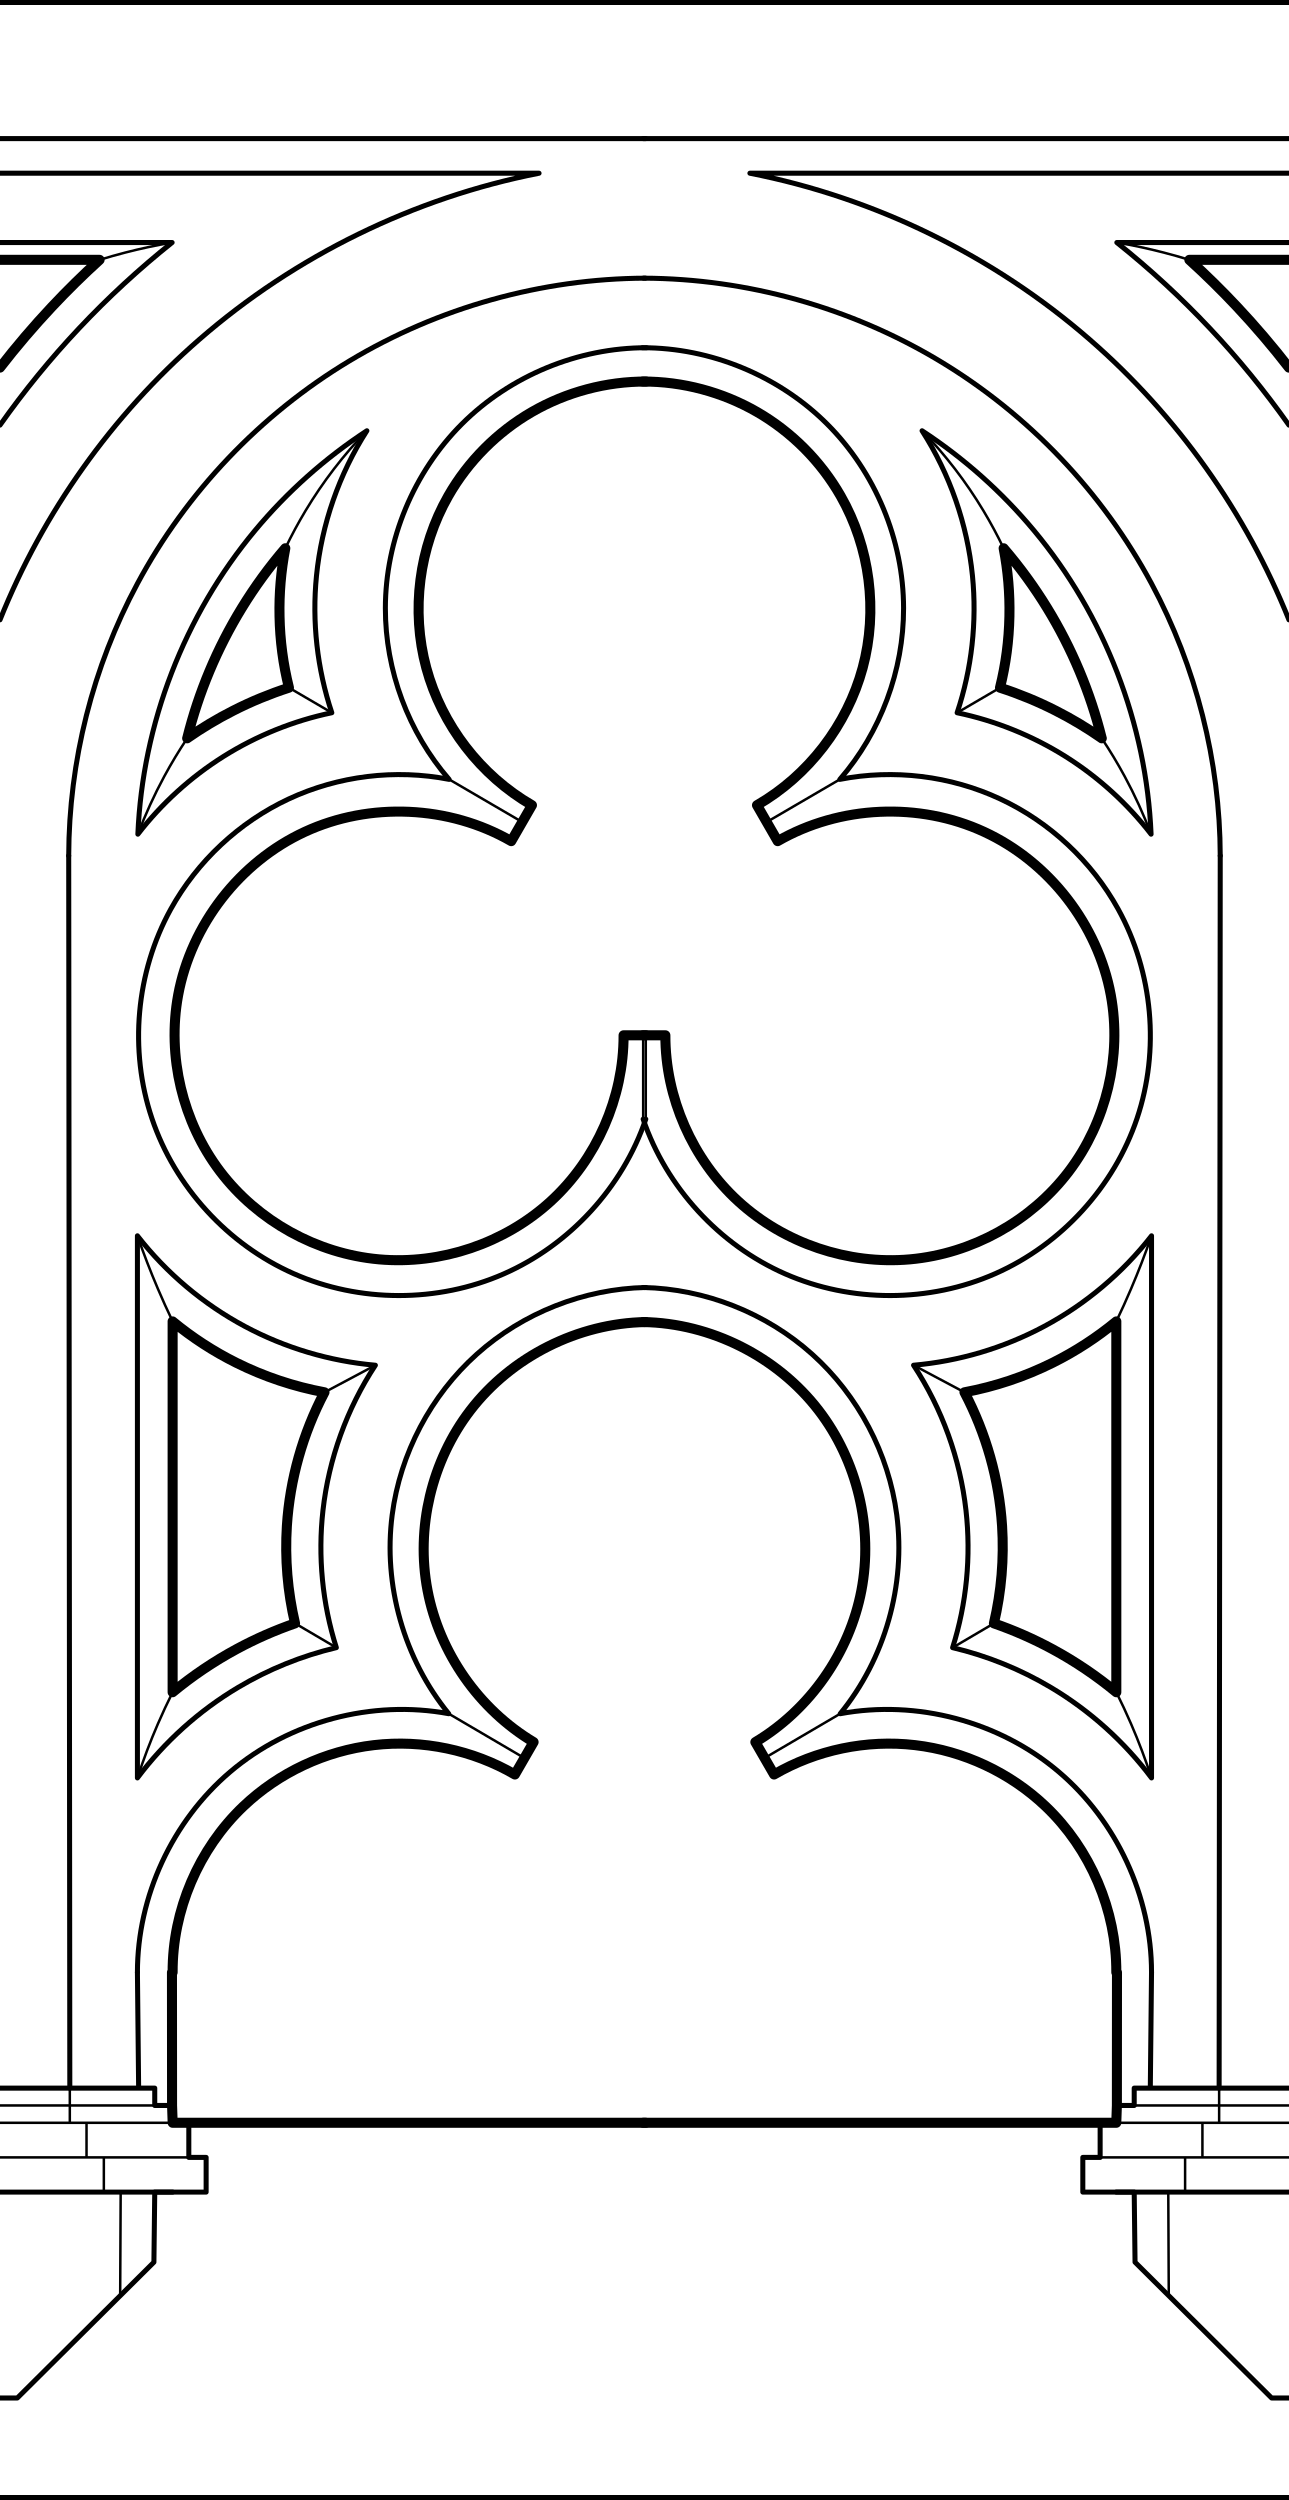
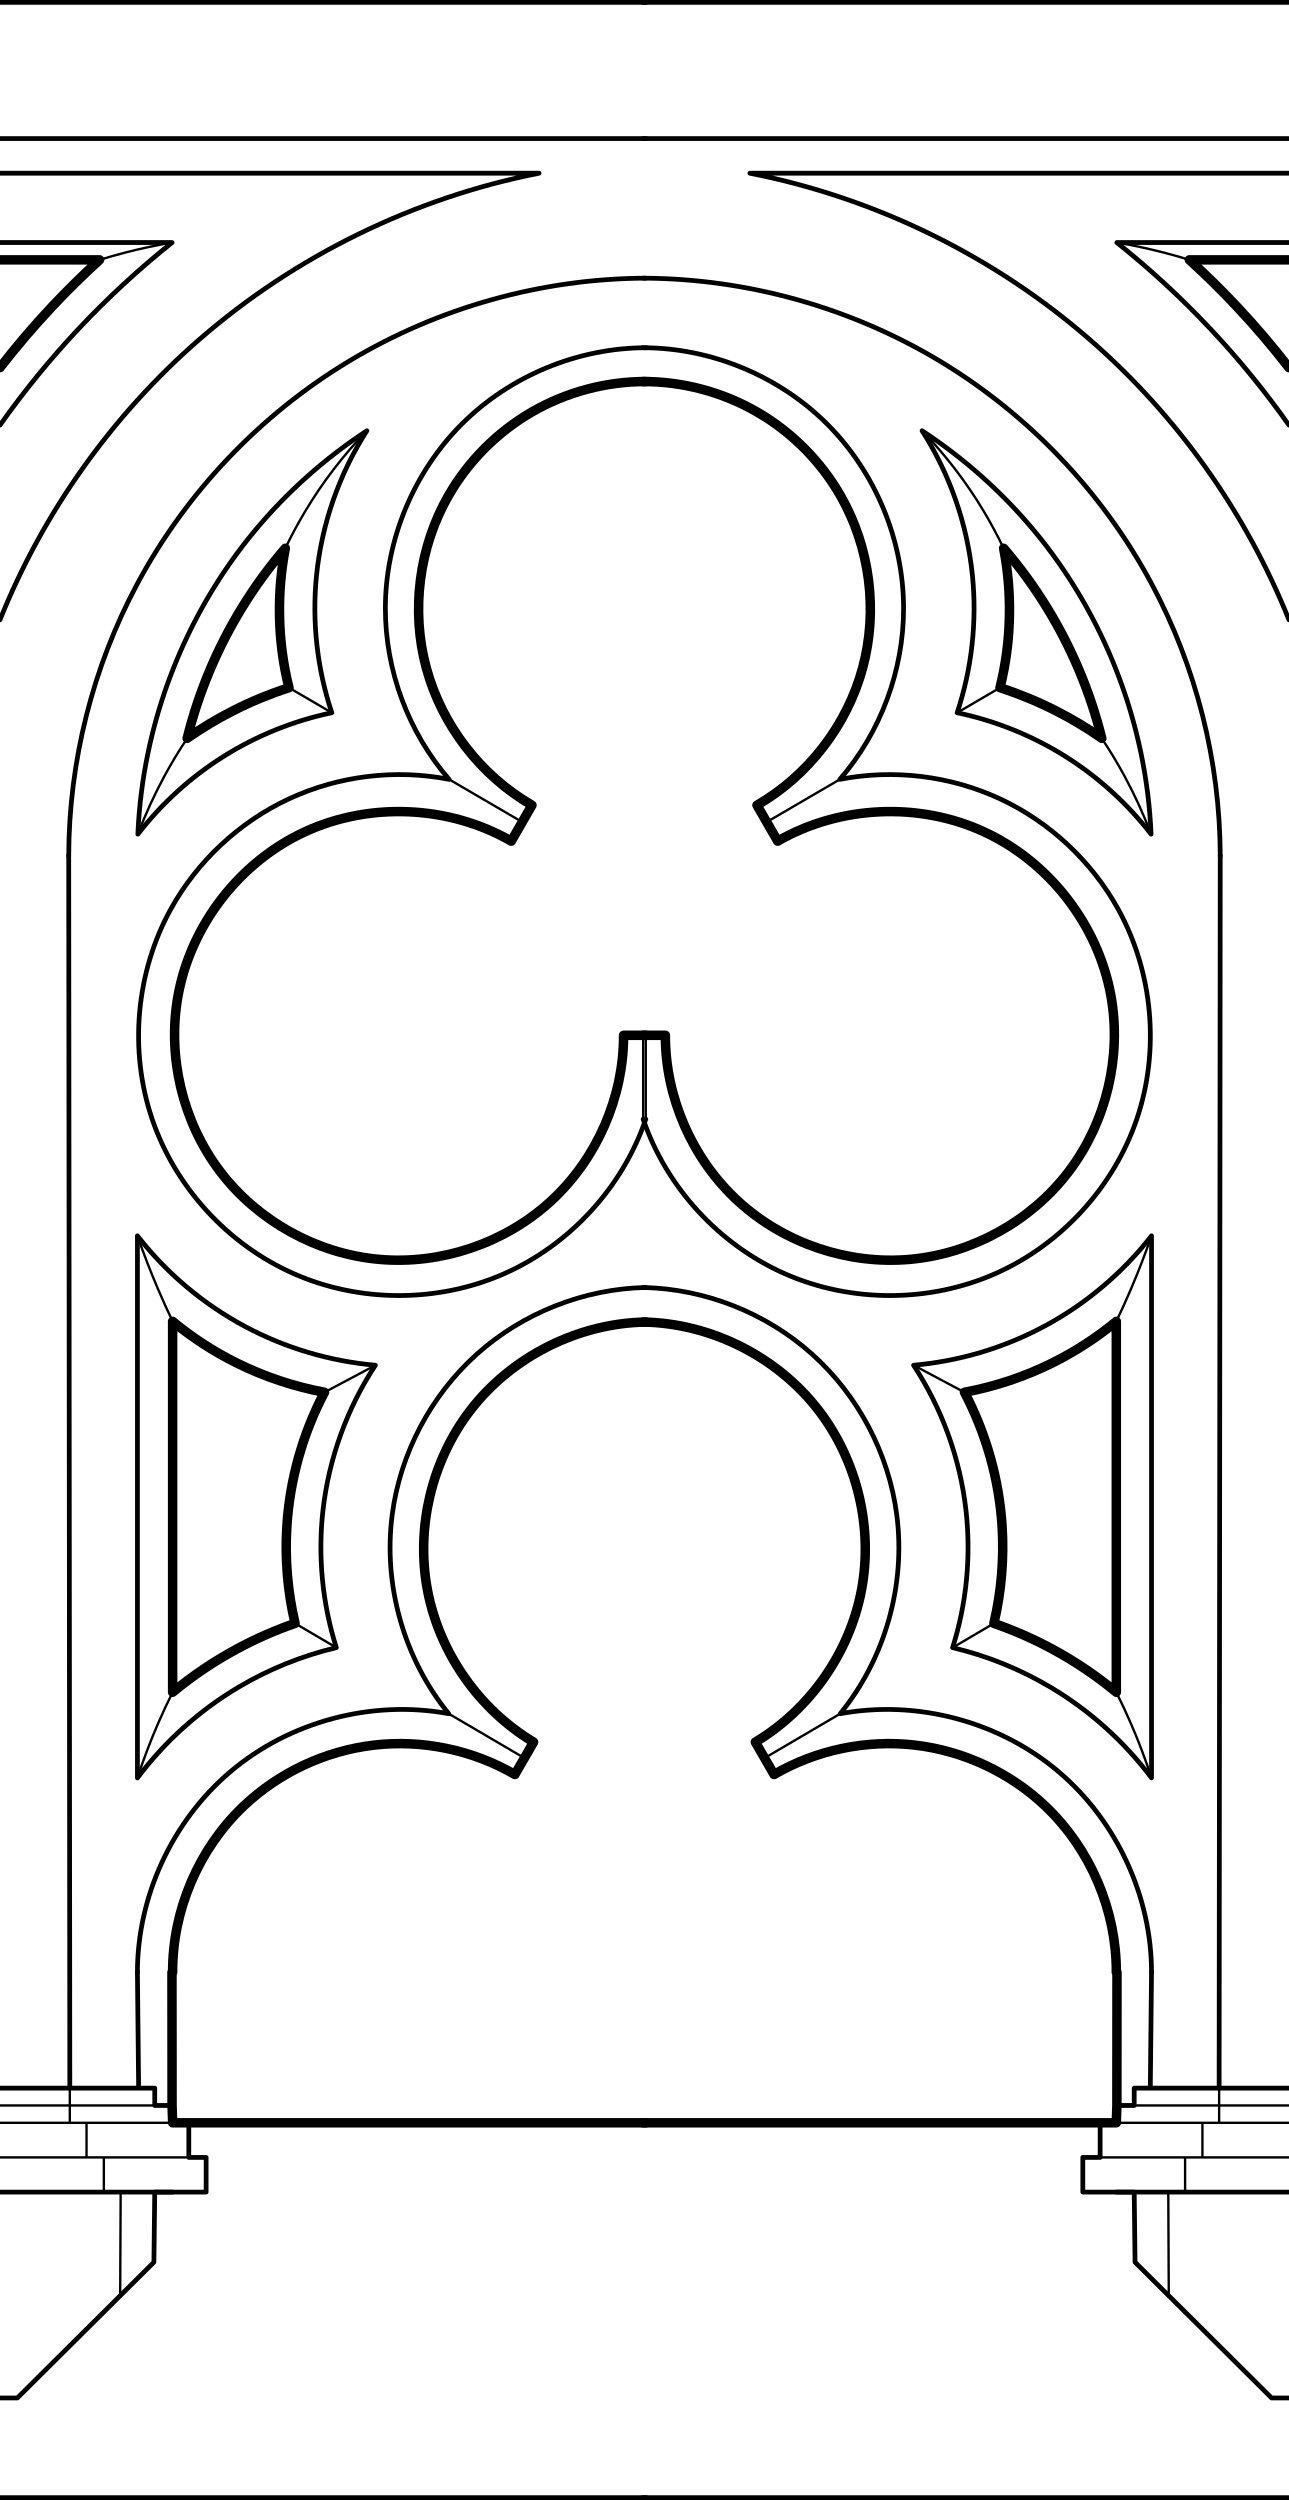
<svg xmlns="http://www.w3.org/2000/svg" xmlns:xlink="http://www.w3.org/1999/xlink" width="256.519" height="497.534" viewBox="0 0 67.871 131.639">
  <use xlink:href="#a" transform="matrix(-1 0 0 1 67.87067 0)" />
  <g id="a" fill="none" stroke="#000" stroke-linecap="round" stroke-linejoin="round">
-     <g stroke-width=".132">
+     <g stroke-width=".125">
      <path d="M15.216 36.212l2.256 1.318M23.648 41.038l3.85 2.247M34.004 54.513v4.416M17.087 73.312l2.678-1.425M15.537 85.48l2.172 1.277M23.63 90.237l3.982 2.336M8.148 110.865H0M9.452 111.777H0M9.942 113.6H0M6.328 120.852l.026-5.426M5.468 115.426V113.6h-.912v-1.823h-.88v-1.825M7.26 43.924c.394-1.043.858-2.06 1.388-3.04.372-.688.775-1.358 1.21-2.008M15.024 28.87c.323-.677.68-1.337 1.065-1.98.912-1.518 1.998-2.933 3.228-4.208M7.236 65.072c.326.94.685 1.87 1.076 2.786.247.58.506 1.154.78 1.722M9.09 89.106c-.275.55-.534 1.107-.778 1.67-.403.93-.762 1.88-1.076 2.842M5.244 13.682c.45-.14.9-.267 1.357-.385.814-.21 1.636-.386 2.463-.527" />
    </g>
-     <g stroke-width=".265">
+     <g stroke-width=".25">
      <path d="M0 109.952h8.148M0 115.426h9.09M9.06 110.865h-.912v-.913H7.3l-.064-6.095M7.26 43.924c.242-5.814 2.448-11.53 6.175-16 1.688-2.025 3.678-3.798 5.883-5.242-1.466 2.29-2.383 4.93-2.653 7.634-.242 2.426.035 4.902.807 7.214-2.017.422-3.958 1.205-5.702 2.3-1.728 1.087-3.262 2.48-4.51 4.094z" />
      <path d="M34.038 18.31c-3.595-.003-7.168 1.473-9.713 4.01-2.544 2.54-4.03 6.11-4.033 9.704-.005 3.275 1.21 6.54 3.356 9.014-2.828-.555-5.83-.188-8.442 1.03s-4.82 3.282-6.215 5.805C7.158 51.196 6.79 55.295 8 58.893c1.212 3.596 3.987 6.636 7.46 8.17 3.47 1.535 7.586 1.54 11.062.016 3.476-1.526 6.26-4.558 7.482-8.15M7.236 65.072v28.546c1.436-1.913 3.248-3.543 5.304-4.767 1.603-.954 3.353-1.663 5.17-2.093-.736-2.325-.977-4.805-.704-7.228.305-2.717 1.26-5.358 2.76-7.643-2.397-.21-4.75-.91-6.87-2.044-2.192-1.173-4.133-2.81-5.66-4.77z" />
      <path d="M7.236 103.857c0-4.002 1.835-7.968 4.886-10.56 3.127-2.656 7.474-3.812 11.507-3.06-2.358-2.892-3.46-6.772-2.978-10.472.42-3.228 2.033-6.287 4.457-8.46 2.423-2.174 5.64-3.444 8.894-3.512M0 22.385c1.267-1.796 2.66-3.502 4.168-5.103 1.522-1.618 3.16-3.127 4.895-4.512H0" />
      <path d="M3.618 45.06c.012-4.977 1.267-9.946 3.618-14.33 2.58-4.813 6.48-8.91 11.158-11.723 4.678-2.814 10.124-4.337 15.584-4.36" />
      <path d="M3.676 109.952L3.618 45.06M0 7.297h34.004M0 32.637c2.267-5.657 5.897-10.762 10.494-14.762 5.066-4.408 11.3-7.46 17.89-8.754M0 9.12h28.383M0 126.268h.912l7.192-7.15.044-3.692h2.706V113.6h-.912v-1.823" />
    </g>
-     <g stroke-width=".529">
+     <g stroke-width=".5">
      <path d="M9.942 111.777h-.85l-.032-.912M0 0h34.004M0 131.64h34.004M9.857 38.876c.6-2.417 1.574-4.74 2.876-6.864.678-1.107 1.445-2.16 2.29-3.143-.227 1.18-.33 2.384-.304 3.586.024 1.265.19 2.528.496 3.756-1.013.327-2 .734-2.947 1.217-.838.425-1.644.91-2.413 1.446zM34.03 20.09c-2.102-.008-4.204.552-6.024 1.603-1.82 1.052-3.355 2.593-4.398 4.418-1.55 2.71-1.977 6.04-1.162 9.054.815 3.013 2.86 5.673 5.565 7.233l-1.09 1.893c-3.266-1.883-7.45-2.072-10.87-.49-3.42 1.58-5.988 4.888-6.67 8.595-.593 3.222.23 6.68 2.212 9.29 1.982 2.61 5.09 4.33 8.354 4.625 3.264.295 6.63-.842 9.048-3.054 2.417-2.212 3.847-5.466 3.84-8.743h1.17M9.09 69.58v19.526c1.048-.866 2.18-1.63 3.376-2.276.985-.532 2.013-.984 3.07-1.35-.394-1.68-.54-3.415-.43-5.134.158-2.45.838-4.863 1.98-7.034-1.61-.3-3.18-.825-4.647-1.556-1.195-.595-2.32-1.327-3.35-2.176zM9.09 103.857c-.015-3.26 1.368-6.503 3.73-8.748 1.865-1.773 4.313-2.92 6.868-3.218 2.555-.3 5.2.253 7.424 1.547l.985-1.707c-2.873-1.718-4.958-4.7-5.585-7.986-.627-3.288.214-6.827 2.253-9.482 2.173-2.828 5.673-4.59 9.24-4.65M9.06 110.865l-.005-7.008M0 13.682h5.244c-.87.79-1.71 1.617-2.514 2.475-.96 1.023-1.87 2.09-2.73 3.2M9.942 111.777h24.062" />
    </g>
  </g>
</svg>
